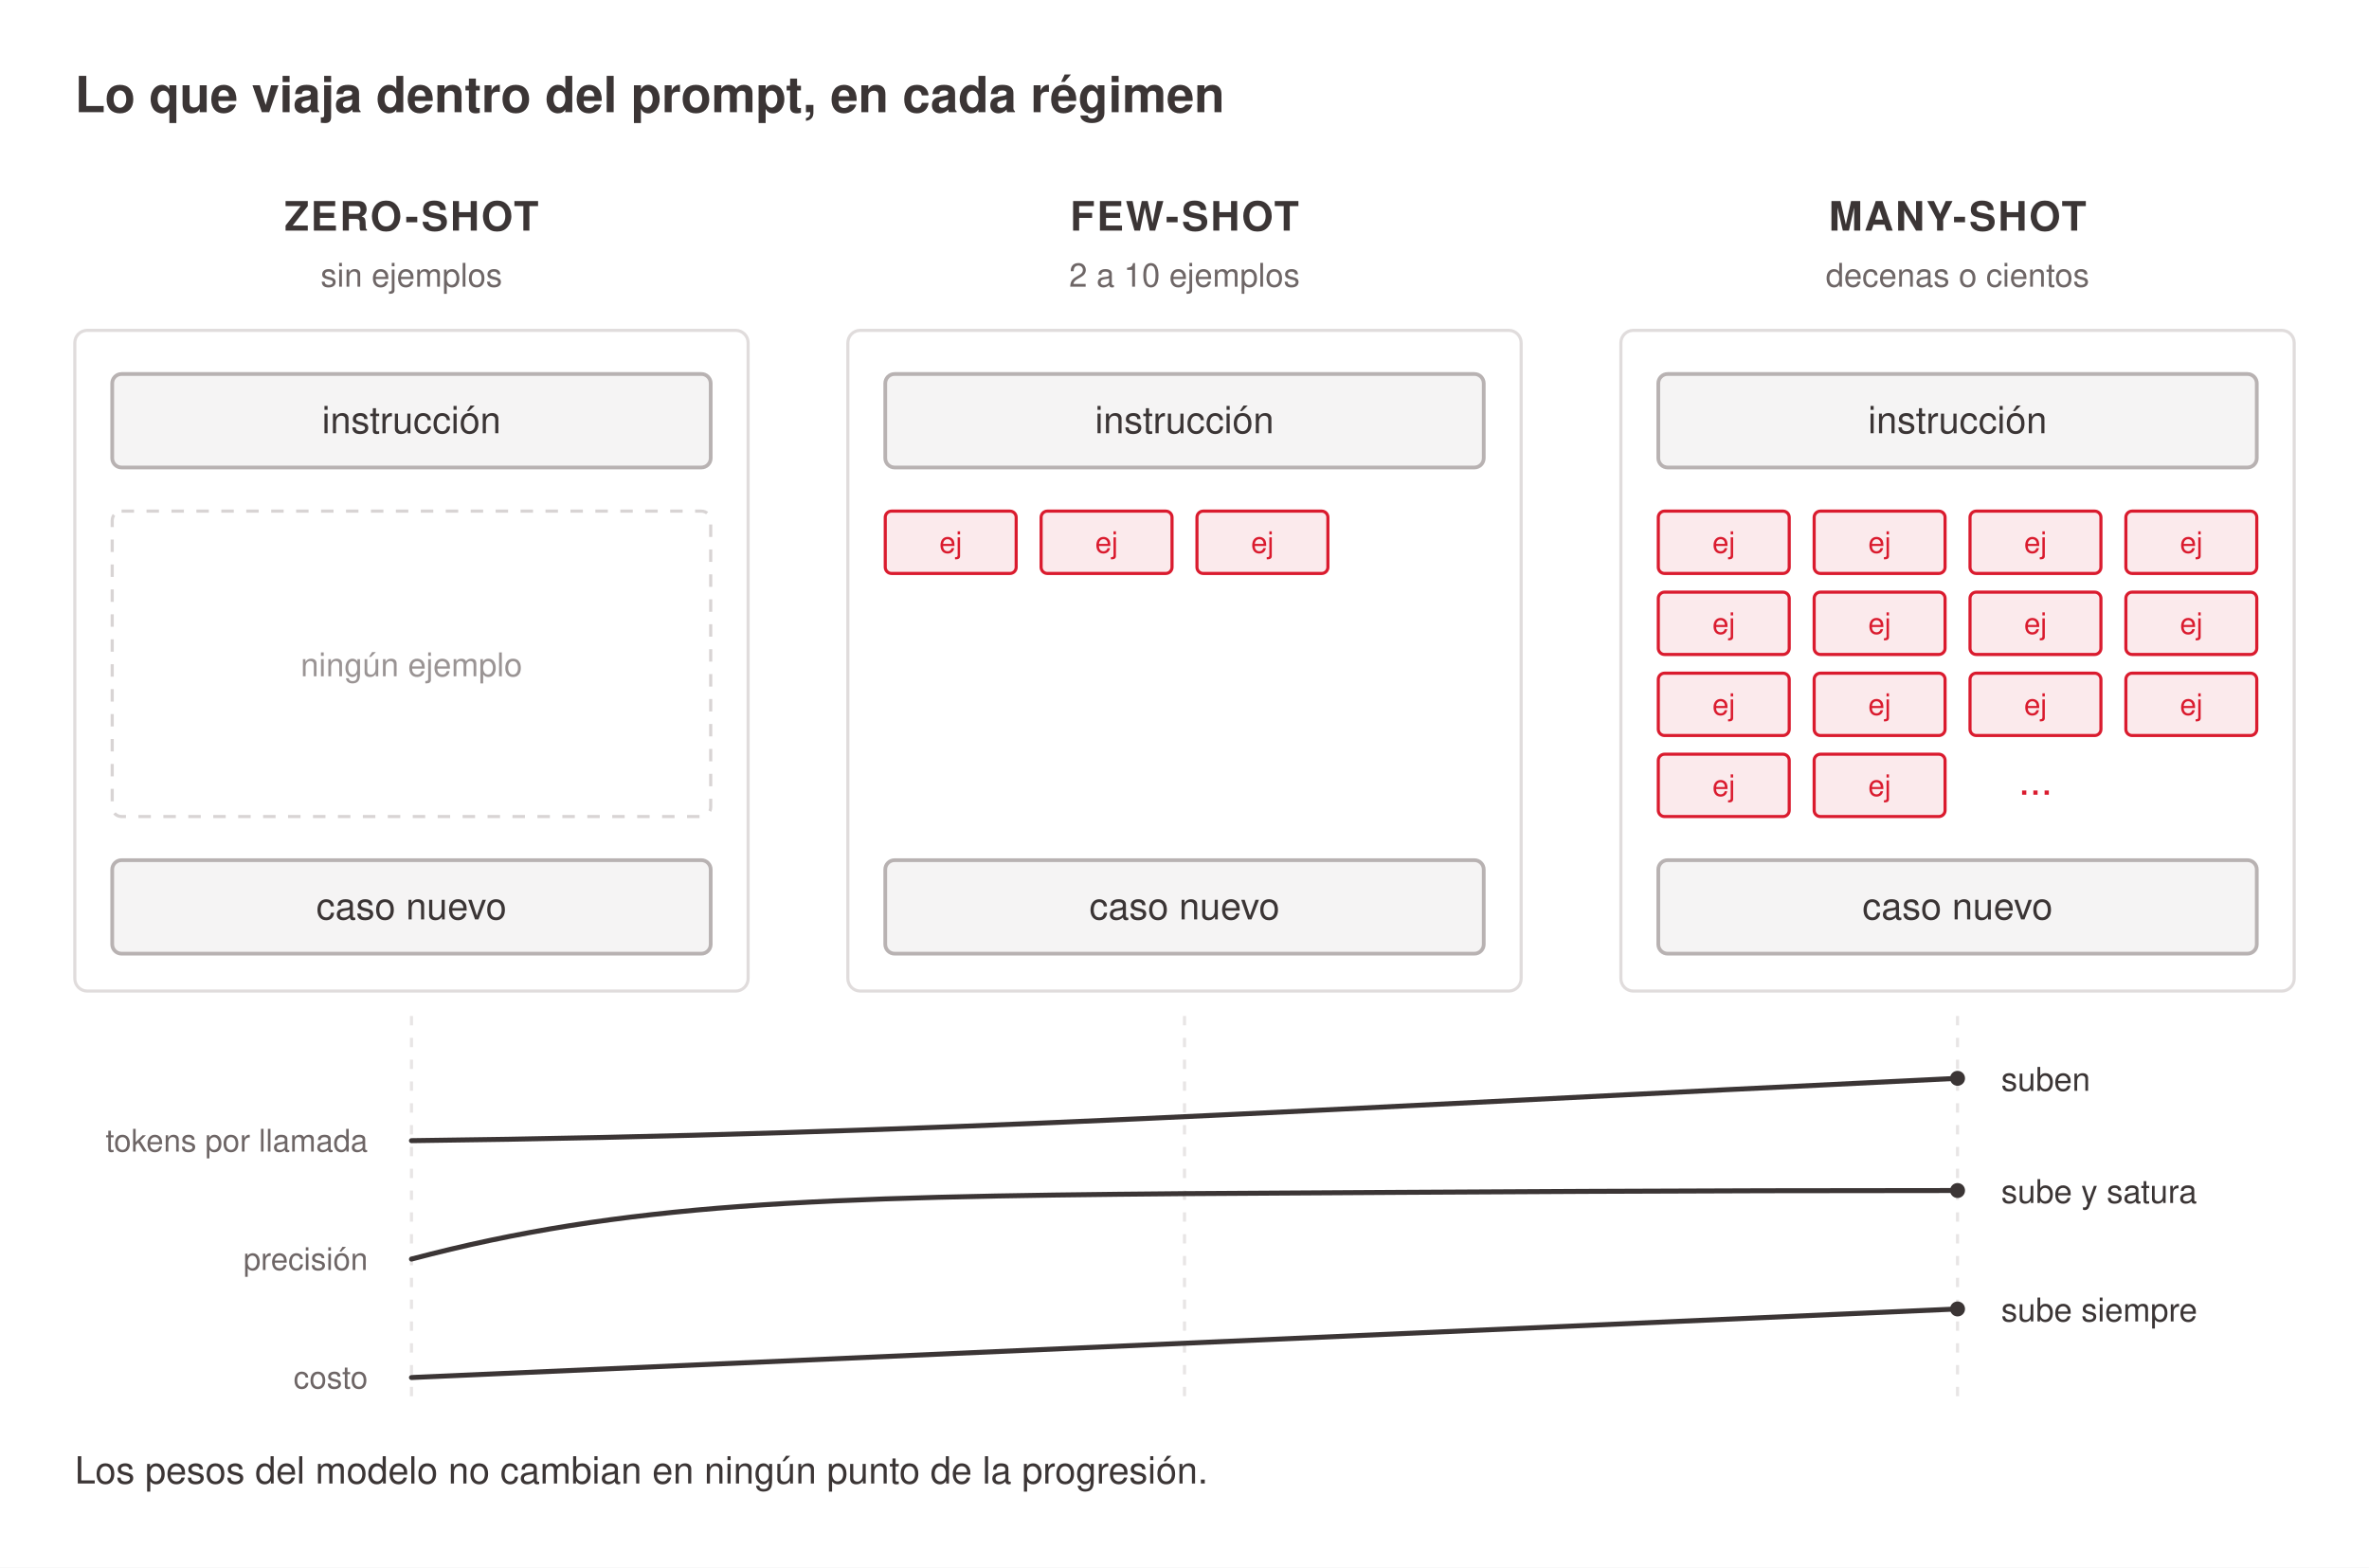
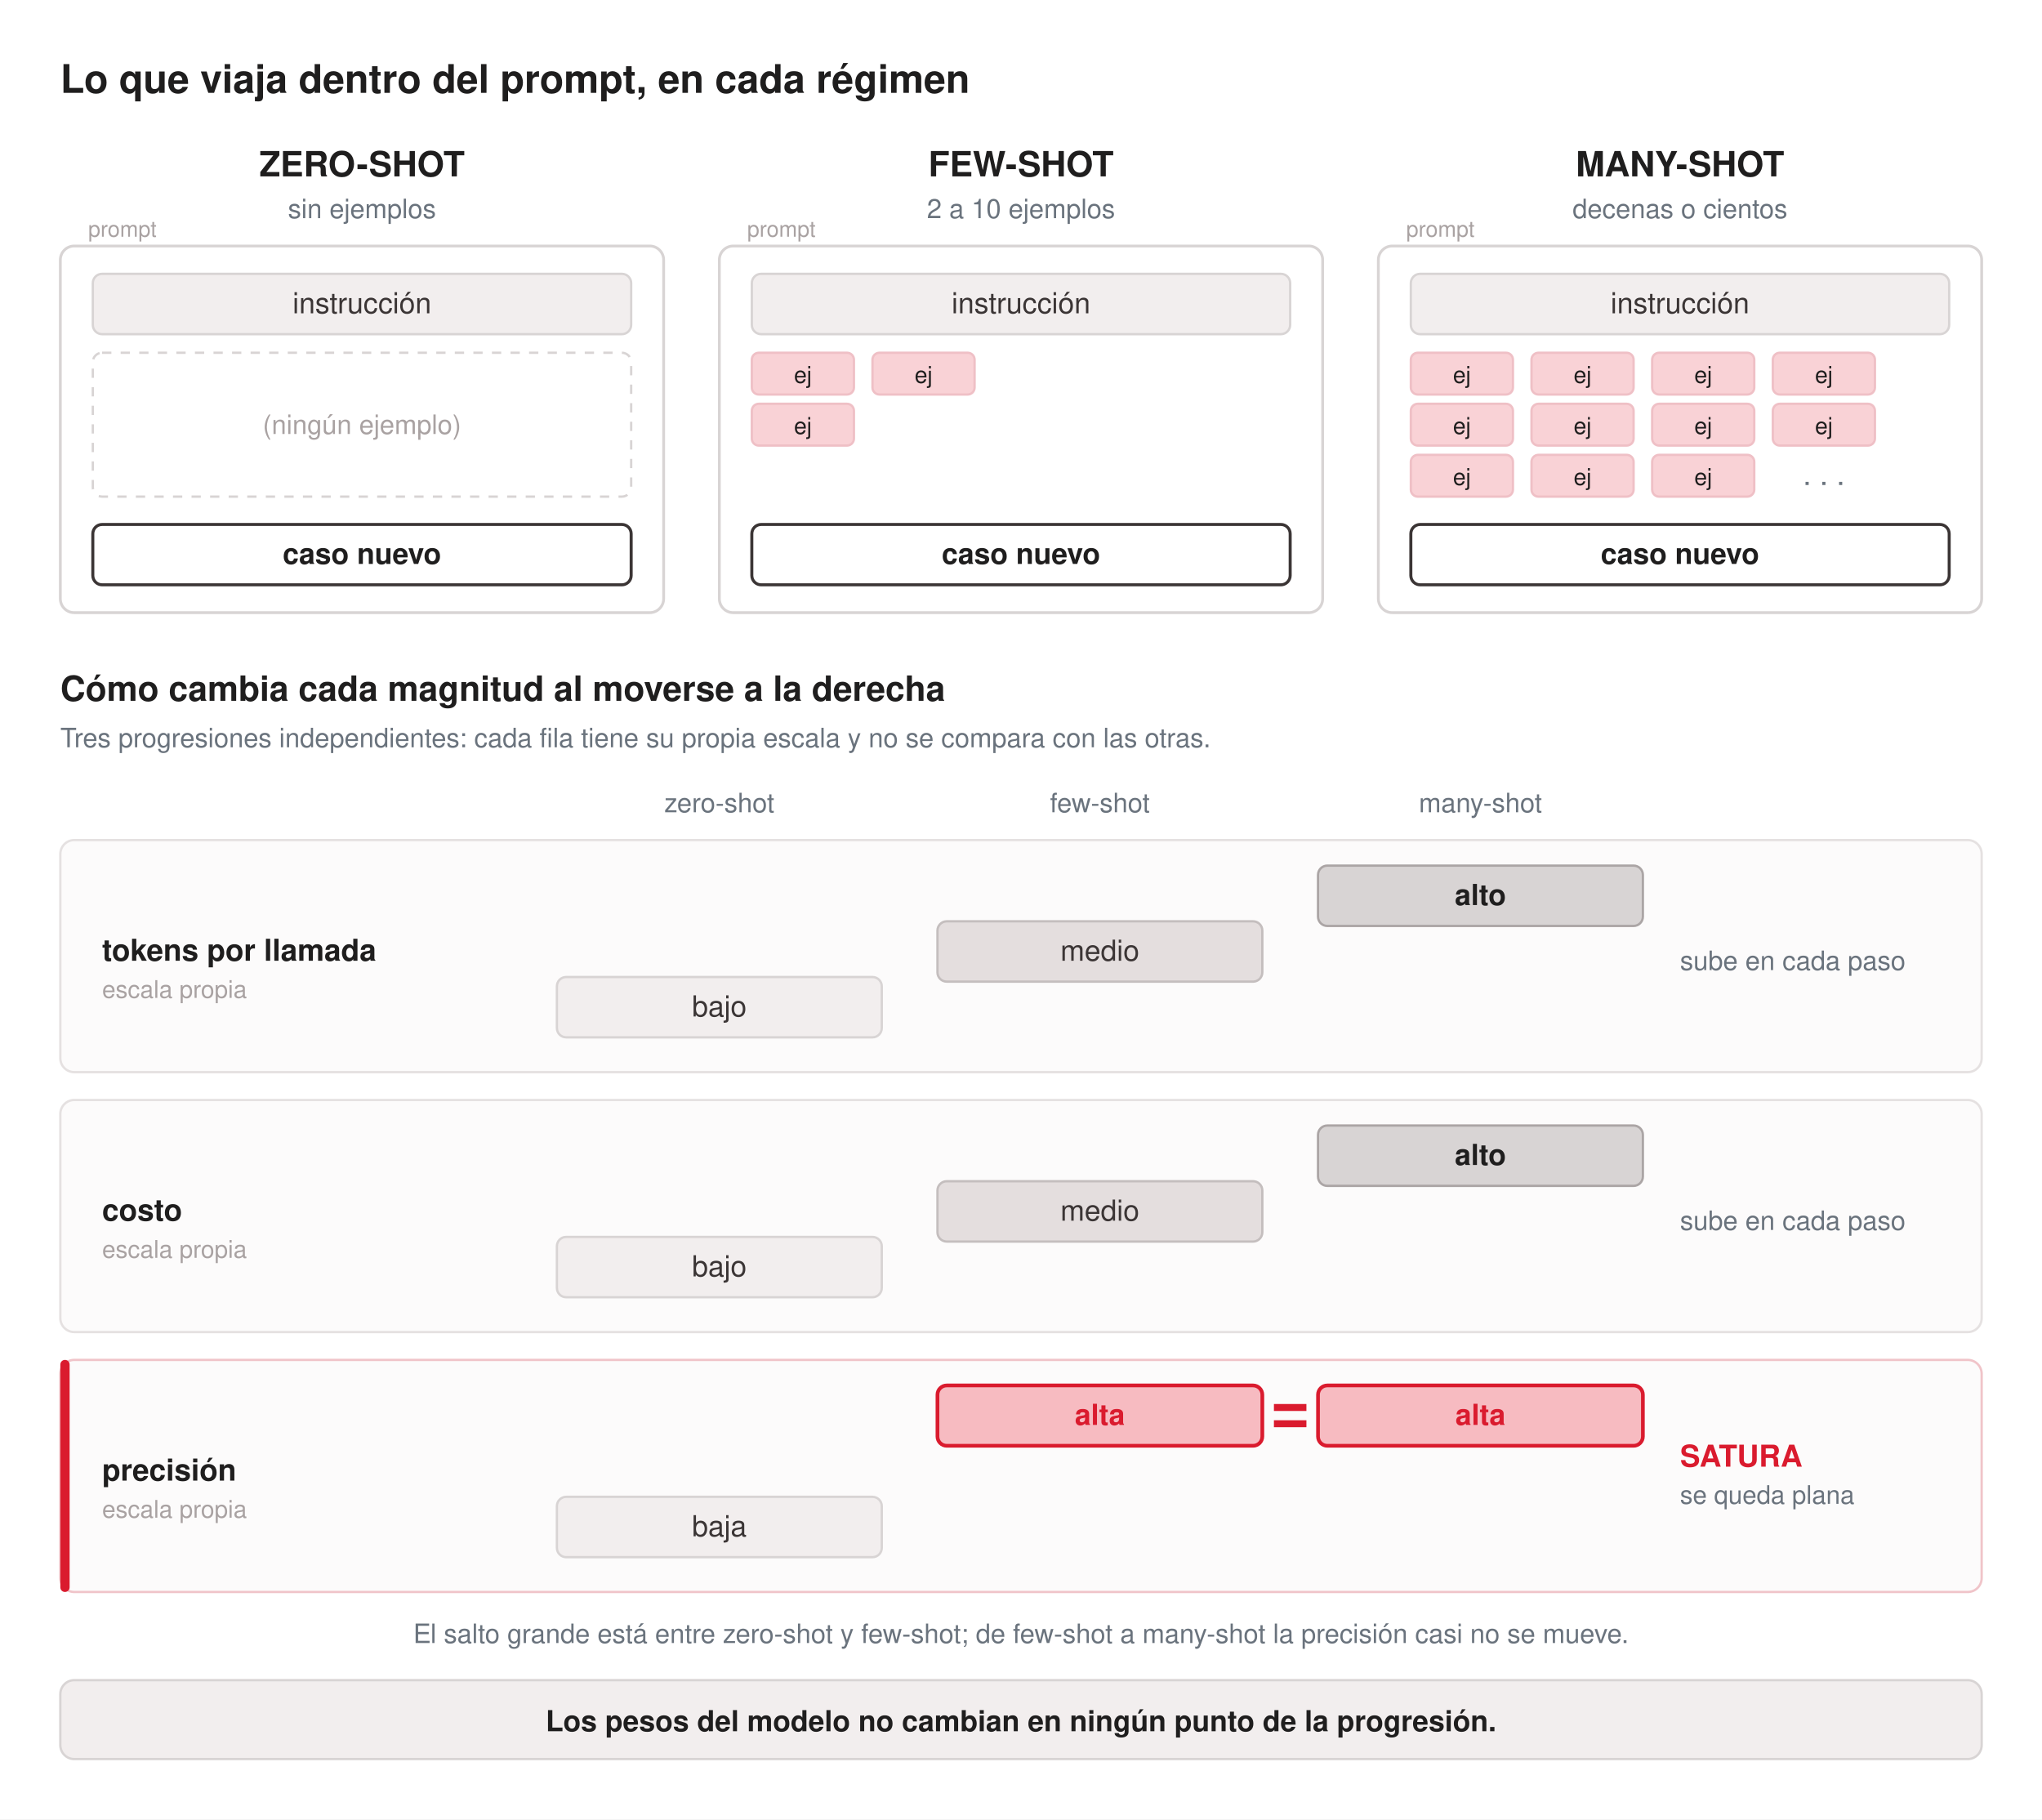
- <svg xmlns="http://www.w3.org/2000/svg" viewBox="0 0 760 503" font-family="Helvetica, Arial, sans-serif" font-size="11" fill="#3B3535">
-   <rect x="0" y="0" width="760" height="503" fill="#ffffff" />
-   <text x="24" y="36" font-size="16" font-weight="bold">Lo que viaja dentro del prompt, en cada régimen</text>
-   <text x="132" y="74" text-anchor="middle" font-size="13" font-weight="bold" letter-spacing="0.6">ZERO-SHOT</text>
-   <text x="132" y="92" text-anchor="middle" font-size="10.5" fill="#6E6666">sin ejemplos</text>
-   <rect x="24" y="106" width="216" height="212" rx="4" fill="#ffffff" stroke="#E0DCDC" />
-   <rect x="36" y="120" width="192" height="30" rx="3" fill="#F5F4F4" stroke="#B8B2B2" stroke-width="1.2" />
-   <text x="132" y="139" text-anchor="middle" font-size="12">instrucción</text>
-   <rect x="36" y="164" width="192" height="98" rx="3" fill="none" stroke="#D8D4D4" stroke-width="1" stroke-dasharray="4 4" />
-   <text x="132" y="217" text-anchor="middle" font-size="10.5" fill="#9A9494">ningún ejemplo</text>
-   <rect x="36" y="276" width="192" height="30" rx="3" fill="#F5F4F4" stroke="#B8B2B2" stroke-width="1.2" />
-   <text x="132" y="295" text-anchor="middle" font-size="12">caso nuevo</text>
-   <text x="380" y="74" text-anchor="middle" font-size="13" font-weight="bold" letter-spacing="0.6">FEW-SHOT</text>
-   <text x="380" y="92" text-anchor="middle" font-size="10.5" fill="#6E6666">2 a 10 ejemplos</text>
-   <rect x="272" y="106" width="216" height="212" rx="4" fill="#ffffff" stroke="#E0DCDC" />
-   <rect x="284" y="120" width="192" height="30" rx="3" fill="#F5F4F4" stroke="#B8B2B2" stroke-width="1.2" />
-   <text x="380" y="139" text-anchor="middle" font-size="12">instrucción</text>
-   <rect x="284" y="164" width="42" height="20" rx="2" fill="#FBEAEC" stroke="#DA1B2E" />
-   <text x="305" y="177.4" text-anchor="middle" font-size="9.5" fill="#DA1B2E">ej</text>
-   <rect x="334" y="164" width="42" height="20" rx="2" fill="#FBEAEC" stroke="#DA1B2E" />
-   <text x="355" y="177.4" text-anchor="middle" font-size="9.5" fill="#DA1B2E">ej</text>
-   <rect x="384" y="164" width="42" height="20" rx="2" fill="#FBEAEC" stroke="#DA1B2E" />
-   <text x="405" y="177.4" text-anchor="middle" font-size="9.5" fill="#DA1B2E">ej</text>
-   <rect x="284" y="276" width="192" height="30" rx="3" fill="#F5F4F4" stroke="#B8B2B2" stroke-width="1.2" />
-   <text x="380" y="295" text-anchor="middle" font-size="12">caso nuevo</text>
-   <text x="628" y="74" text-anchor="middle" font-size="13" font-weight="bold" letter-spacing="0.6">MANY-SHOT</text>
-   <text x="628" y="92" text-anchor="middle" font-size="10.5" fill="#6E6666">decenas o cientos</text>
-   <rect x="520" y="106" width="216" height="212" rx="4" fill="#ffffff" stroke="#E0DCDC" />
-   <rect x="532" y="120" width="192" height="30" rx="3" fill="#F5F4F4" stroke="#B8B2B2" stroke-width="1.2" />
-   <text x="628" y="139" text-anchor="middle" font-size="12">instrucción</text>
-   <rect x="532" y="164" width="42" height="20" rx="2" fill="#FBEAEC" stroke="#DA1B2E" />
-   <text x="553" y="177.4" text-anchor="middle" font-size="9.5" fill="#DA1B2E">ej</text>
-   <rect x="582" y="164" width="42" height="20" rx="2" fill="#FBEAEC" stroke="#DA1B2E" />
-   <text x="603" y="177.4" text-anchor="middle" font-size="9.5" fill="#DA1B2E">ej</text>
-   <rect x="632" y="164" width="42" height="20" rx="2" fill="#FBEAEC" stroke="#DA1B2E" />
-   <text x="653" y="177.4" text-anchor="middle" font-size="9.5" fill="#DA1B2E">ej</text>
-   <rect x="682" y="164" width="42" height="20" rx="2" fill="#FBEAEC" stroke="#DA1B2E" />
-   <text x="703" y="177.4" text-anchor="middle" font-size="9.5" fill="#DA1B2E">ej</text>
-   <rect x="532" y="190" width="42" height="20" rx="2" fill="#FBEAEC" stroke="#DA1B2E" />
-   <text x="553" y="203.4" text-anchor="middle" font-size="9.5" fill="#DA1B2E">ej</text>
-   <rect x="582" y="190" width="42" height="20" rx="2" fill="#FBEAEC" stroke="#DA1B2E" />
-   <text x="603" y="203.4" text-anchor="middle" font-size="9.5" fill="#DA1B2E">ej</text>
-   <rect x="632" y="190" width="42" height="20" rx="2" fill="#FBEAEC" stroke="#DA1B2E" />
-   <text x="653" y="203.4" text-anchor="middle" font-size="9.5" fill="#DA1B2E">ej</text>
-   <rect x="682" y="190" width="42" height="20" rx="2" fill="#FBEAEC" stroke="#DA1B2E" />
-   <text x="703" y="203.4" text-anchor="middle" font-size="9.5" fill="#DA1B2E">ej</text>
-   <rect x="532" y="216" width="42" height="20" rx="2" fill="#FBEAEC" stroke="#DA1B2E" />
-   <text x="553" y="229.4" text-anchor="middle" font-size="9.5" fill="#DA1B2E">ej</text>
-   <rect x="582" y="216" width="42" height="20" rx="2" fill="#FBEAEC" stroke="#DA1B2E" />
-   <text x="603" y="229.4" text-anchor="middle" font-size="9.5" fill="#DA1B2E">ej</text>
-   <rect x="632" y="216" width="42" height="20" rx="2" fill="#FBEAEC" stroke="#DA1B2E" />
-   <text x="653" y="229.4" text-anchor="middle" font-size="9.5" fill="#DA1B2E">ej</text>
-   <rect x="682" y="216" width="42" height="20" rx="2" fill="#FBEAEC" stroke="#DA1B2E" />
-   <text x="703" y="229.4" text-anchor="middle" font-size="9.5" fill="#DA1B2E">ej</text>
-   <rect x="532" y="242" width="42" height="20" rx="2" fill="#FBEAEC" stroke="#DA1B2E" />
-   <text x="553" y="255.4" text-anchor="middle" font-size="9.5" fill="#DA1B2E">ej</text>
-   <rect x="582" y="242" width="42" height="20" rx="2" fill="#FBEAEC" stroke="#DA1B2E" />
-   <text x="603" y="255.4" text-anchor="middle" font-size="9.5" fill="#DA1B2E">ej</text>
-   <text x="653" y="255" text-anchor="middle" font-size="13" fill="#DA1B2E">...</text>
-   <rect x="532" y="276" width="192" height="30" rx="3" fill="#F5F4F4" stroke="#B8B2B2" stroke-width="1.2" />
-   <text x="628" y="295" text-anchor="middle" font-size="12">caso nuevo</text>
-   <line x1="132" y1="326" x2="132" y2="452" stroke="#E8E5E5" stroke-dasharray="3 4" />
-   <line x1="380" y1="326" x2="380" y2="452" stroke="#E8E5E5" stroke-dasharray="3 4" />
-   <line x1="628" y1="326" x2="628" y2="452" stroke="#E8E5E5" stroke-dasharray="3 4" />
-   <text x="118" y="369.5" text-anchor="end" font-size="10" fill="#6E6666">tokens por llamada</text>
-   <path d="M132,366 C 300,364 420,356 628,346" fill="none" stroke="#3B3535" stroke-width="1.6" stroke-linecap="round" />
-   <circle cx="628" cy="346" r="2.4" fill="#3B3535" />
-   <text x="642" y="350" font-size="10.5">suben</text>
-   <text x="118" y="407.5" text-anchor="end" font-size="10" fill="#6E6666">precisión</text>
-   <path d="M132,404 C 200,386 262,384 380,383 C 480,382.4 540,382 628,382" fill="none" stroke="#3B3535" stroke-width="1.6" stroke-linecap="round" />
-   <circle cx="628" cy="382" r="2.4" fill="#3B3535" />
-   <text x="642" y="386" font-size="10.5">sube y satura</text>
-   <text x="118" y="445.5" text-anchor="end" font-size="10" fill="#6E6666">costo</text>
-   <path d="M132,442 L628,420" fill="none" stroke="#3B3535" stroke-width="1.6" stroke-linecap="round" />
-   <circle cx="628" cy="420" r="2.4" fill="#3B3535" />
-   <text x="642" y="424" font-size="10.5">sube siempre</text>
-   <text x="24" y="476" font-size="12">Los pesos del modelo no cambian en ningún punto de la progresión.</text>
+ <svg xmlns="http://www.w3.org/2000/svg" viewBox="0 0 880 784" font-family="Helvetica, Arial, sans-serif" fill="#3B3535" font-size="12">
+   <rect x="0" y="0" width="880" height="784" fill="#ffffff" />
+   <text x="26" y="40" font-size="17" font-weight="bold" fill="#1F1E1E">Lo que viaja dentro del prompt, en cada régimen</text>
+   <g>
+     <text x="156" y="76" text-anchor="middle" font-size="15" font-weight="bold" fill="#1F1E1E">ZERO-SHOT</text>
+     <text x="156" y="94" text-anchor="middle" font-size="11.5" fill="#6A737D">sin ejemplos</text>
+     <rect x="26" y="106" width="260" height="158" rx="6" fill="#FFFFFF" stroke="#D8D4D4" stroke-width="1.2" />
+     <text x="38" y="102" font-size="9.5" fill="#A9A2A2">prompt</text>
+     <rect x="40" y="118" width="232" height="26" rx="4" fill="#F2EEEE" stroke="#D8D4D4" />
+     <text x="156" y="135" text-anchor="middle" font-size="12.5">instrucción</text>
+     <rect x="40" y="152" width="232" height="62" rx="4" fill="#FFFFFF" stroke="#D8D4D4" stroke-dasharray="4 4" />
+     <text x="156" y="187" text-anchor="middle" font-size="11.5" fill="#A9A2A2">(ningún ejemplo)</text>
+     <rect x="40" y="226" width="232" height="26" rx="4" fill="#FFFFFF" stroke="#3B3535" stroke-width="1.3" />
+     <text x="156" y="243" text-anchor="middle" font-size="12.5" font-weight="bold" fill="#1F1E1E">caso nuevo</text>
+   </g>
+   <g>
+     <text x="440" y="76" text-anchor="middle" font-size="15" font-weight="bold" fill="#1F1E1E">FEW-SHOT</text>
+     <text x="440" y="94" text-anchor="middle" font-size="11.5" fill="#6A737D">2 a 10 ejemplos</text>
+     <rect x="310" y="106" width="260" height="158" rx="6" fill="#FFFFFF" stroke="#D8D4D4" stroke-width="1.2" />
+     <text x="322" y="102" font-size="9.5" fill="#A9A2A2">prompt</text>
+     <rect x="324" y="118" width="232" height="26" rx="4" fill="#F2EEEE" stroke="#D8D4D4" />
+     <text x="440" y="135" text-anchor="middle" font-size="12.5">instrucción</text>
+     <rect x="324" y="152" width="44" height="18" rx="3" fill="#F9D2D6" stroke="#EFC0C6" />
+     <text x="346" y="165" text-anchor="middle" font-size="10" fill="#1F1E1E">ej</text>
+     <rect x="376" y="152" width="44" height="18" rx="3" fill="#F9D2D6" stroke="#EFC0C6" />
+     <text x="398" y="165" text-anchor="middle" font-size="10" fill="#1F1E1E">ej</text>
+     <rect x="324" y="174" width="44" height="18" rx="3" fill="#F9D2D6" stroke="#EFC0C6" />
+     <text x="346" y="187" text-anchor="middle" font-size="10" fill="#1F1E1E">ej</text>
+     <rect x="324" y="226" width="232" height="26" rx="4" fill="#FFFFFF" stroke="#3B3535" stroke-width="1.3" />
+     <text x="440" y="243" text-anchor="middle" font-size="12.5" font-weight="bold" fill="#1F1E1E">caso nuevo</text>
+   </g>
+   <g>
+     <text x="724" y="76" text-anchor="middle" font-size="15" font-weight="bold" fill="#1F1E1E">MANY-SHOT</text>
+     <text x="724" y="94" text-anchor="middle" font-size="11.5" fill="#6A737D">decenas o cientos</text>
+     <rect x="594" y="106" width="260" height="158" rx="6" fill="#FFFFFF" stroke="#D8D4D4" stroke-width="1.2" />
+     <text x="606" y="102" font-size="9.5" fill="#A9A2A2">prompt</text>
+     <rect x="608" y="118" width="232" height="26" rx="4" fill="#F2EEEE" stroke="#D8D4D4" />
+     <text x="724" y="135" text-anchor="middle" font-size="12.5">instrucción</text>
+     <rect x="608" y="152" width="44" height="18" rx="3" fill="#F9D2D6" stroke="#EFC0C6" />
+     <text x="630" y="165" text-anchor="middle" font-size="10" fill="#1F1E1E">ej</text>
+     <rect x="660" y="152" width="44" height="18" rx="3" fill="#F9D2D6" stroke="#EFC0C6" />
+     <text x="682" y="165" text-anchor="middle" font-size="10" fill="#1F1E1E">ej</text>
+     <rect x="712" y="152" width="44" height="18" rx="3" fill="#F9D2D6" stroke="#EFC0C6" />
+     <text x="734" y="165" text-anchor="middle" font-size="10" fill="#1F1E1E">ej</text>
+     <rect x="764" y="152" width="44" height="18" rx="3" fill="#F9D2D6" stroke="#EFC0C6" />
+     <text x="786" y="165" text-anchor="middle" font-size="10" fill="#1F1E1E">ej</text>
+     <rect x="608" y="174" width="44" height="18" rx="3" fill="#F9D2D6" stroke="#EFC0C6" />
+     <text x="630" y="187" text-anchor="middle" font-size="10" fill="#1F1E1E">ej</text>
+     <rect x="660" y="174" width="44" height="18" rx="3" fill="#F9D2D6" stroke="#EFC0C6" />
+     <text x="682" y="187" text-anchor="middle" font-size="10" fill="#1F1E1E">ej</text>
+     <rect x="712" y="174" width="44" height="18" rx="3" fill="#F9D2D6" stroke="#EFC0C6" />
+     <text x="734" y="187" text-anchor="middle" font-size="10" fill="#1F1E1E">ej</text>
+     <rect x="764" y="174" width="44" height="18" rx="3" fill="#F9D2D6" stroke="#EFC0C6" />
+     <text x="786" y="187" text-anchor="middle" font-size="10" fill="#1F1E1E">ej</text>
+     <rect x="608" y="196" width="44" height="18" rx="3" fill="#F9D2D6" stroke="#EFC0C6" />
+     <text x="630" y="209" text-anchor="middle" font-size="10" fill="#1F1E1E">ej</text>
+     <rect x="660" y="196" width="44" height="18" rx="3" fill="#F9D2D6" stroke="#EFC0C6" />
+     <text x="682" y="209" text-anchor="middle" font-size="10" fill="#1F1E1E">ej</text>
+     <rect x="712" y="196" width="44" height="18" rx="3" fill="#F9D2D6" stroke="#EFC0C6" />
+     <text x="734" y="209" text-anchor="middle" font-size="10" fill="#1F1E1E">ej</text>
+     <text x="786" y="209" text-anchor="middle" font-size="13" fill="#6A737D">. . .</text>
+     <rect x="608" y="226" width="232" height="26" rx="4" fill="#FFFFFF" stroke="#3B3535" stroke-width="1.3" />
+     <text x="724" y="243" text-anchor="middle" font-size="12.5" font-weight="bold" fill="#1F1E1E">caso nuevo</text>
+   </g>
+   <text x="26" y="302" font-size="15" font-weight="bold" fill="#1F1E1E">Cómo cambia cada magnitud al moverse a la derecha</text>
+   <text x="26" y="322" font-size="11.5" fill="#6A737D">Tres progresiones independientes: cada fila tiene su propia escala y no se compara con las otras.</text>
+   <text x="310" y="350" text-anchor="middle" font-size="11.5" fill="#6A737D">zero-shot</text>
+   <text x="474" y="350" text-anchor="middle" font-size="11.5" fill="#6A737D">few-shot</text>
+   <text x="638" y="350" text-anchor="middle" font-size="11.5" fill="#6A737D">many-shot</text>
+   <g>
+     <rect x="26" y="362" width="828" height="100" rx="6" fill="#FCFBFB" stroke="#E5E1E1" />
+     <text x="44" y="414" font-size="13" font-weight="bold" fill="#1F1E1E">tokens por llamada</text>
+     <text x="44" y="430" font-size="10.5" fill="#A9A2A2">escala propia</text>
+     <rect x="240" y="421" width="140" height="26" rx="4" fill="#F2EEEE" stroke="#D8D4D4" />
+     <text x="310" y="438" text-anchor="middle" font-size="12.5">bajo</text>
+     <rect x="404" y="397" width="140" height="26" rx="4" fill="#E4DEDE" stroke="#C4BEBE" />
+     <text x="474" y="414" text-anchor="middle" font-size="12.5">medio</text>
+     <rect x="568" y="373" width="140" height="26" rx="4" fill="#D8D4D4" stroke="#ABA5A5" />
+     <text x="638" y="390" text-anchor="middle" font-size="12.5" font-weight="bold" fill="#1F1E1E">alto</text>
+     <text x="724" y="418" font-size="11.5" fill="#6A737D">sube en cada paso</text>
+   </g>
+   <g>
+     <rect x="26" y="474" width="828" height="100" rx="6" fill="#FCFBFB" stroke="#E5E1E1" />
+     <text x="44" y="526" font-size="13" font-weight="bold" fill="#1F1E1E">costo</text>
+     <text x="44" y="542" font-size="10.5" fill="#A9A2A2">escala propia</text>
+     <rect x="240" y="533" width="140" height="26" rx="4" fill="#F2EEEE" stroke="#D8D4D4" />
+     <text x="310" y="550" text-anchor="middle" font-size="12.5">bajo</text>
+     <rect x="404" y="509" width="140" height="26" rx="4" fill="#E4DEDE" stroke="#C4BEBE" />
+     <text x="474" y="526" text-anchor="middle" font-size="12.5">medio</text>
+     <rect x="568" y="485" width="140" height="26" rx="4" fill="#D8D4D4" stroke="#ABA5A5" />
+     <text x="638" y="502" text-anchor="middle" font-size="12.5" font-weight="bold" fill="#1F1E1E">alto</text>
+     <text x="724" y="530" font-size="11.5" fill="#6A737D">sube en cada paso</text>
+   </g>
+   <g>
+     <rect x="26" y="586" width="828" height="100" rx="6" fill="#FCFBFB" stroke="#F0C4C9" />
+     <rect x="26" y="586" width="4" height="100" rx="2" fill="#DA1B2E" />
+     <text x="44" y="638" font-size="13" font-weight="bold" fill="#1F1E1E">precisión</text>
+     <text x="44" y="654" font-size="10.5" fill="#A9A2A2">escala propia</text>
+     <rect x="240" y="645" width="140" height="26" rx="4" fill="#F2EEEE" stroke="#D8D4D4" />
+     <text x="310" y="662" text-anchor="middle" font-size="12.5">baja</text>
+     <rect x="404" y="597" width="140" height="26" rx="4" fill="#F7BBC1" stroke="#DA1B2E" stroke-width="1.6" />
+     <text x="474" y="614" text-anchor="middle" font-size="12.5" font-weight="bold" fill="#DA1B2E">alta</text>
+     <rect x="568" y="597" width="140" height="26" rx="4" fill="#F7BBC1" stroke="#DA1B2E" stroke-width="1.6" />
+     <text x="638" y="614" text-anchor="middle" font-size="12.5" font-weight="bold" fill="#DA1B2E">alta</text>
+     <rect x="549" y="605" width="14" height="3" fill="#DA1B2E" />
+     <rect x="549" y="612" width="14" height="3" fill="#DA1B2E" />
+     <text x="724" y="632" font-size="13" font-weight="bold" fill="#DA1B2E">SATURA</text>
+     <text x="724" y="648" font-size="11" fill="#6A737D">se queda plana</text>
+   </g>
+   <text x="440" y="708" text-anchor="middle" font-size="11.5" fill="#6A737D">El salto grande está entre zero-shot y few-shot; de few-shot a many-shot la precisión casi no se mueve.</text>
+   <rect x="26" y="724" width="828" height="34" rx="6" fill="#F2EEEE" stroke="#D8D4D4" />
+   <text x="440" y="746" text-anchor="middle" font-size="12.5" font-weight="bold" fill="#1F1E1E">Los pesos del modelo no cambian en ningún punto de la progresión.</text>
</svg>
